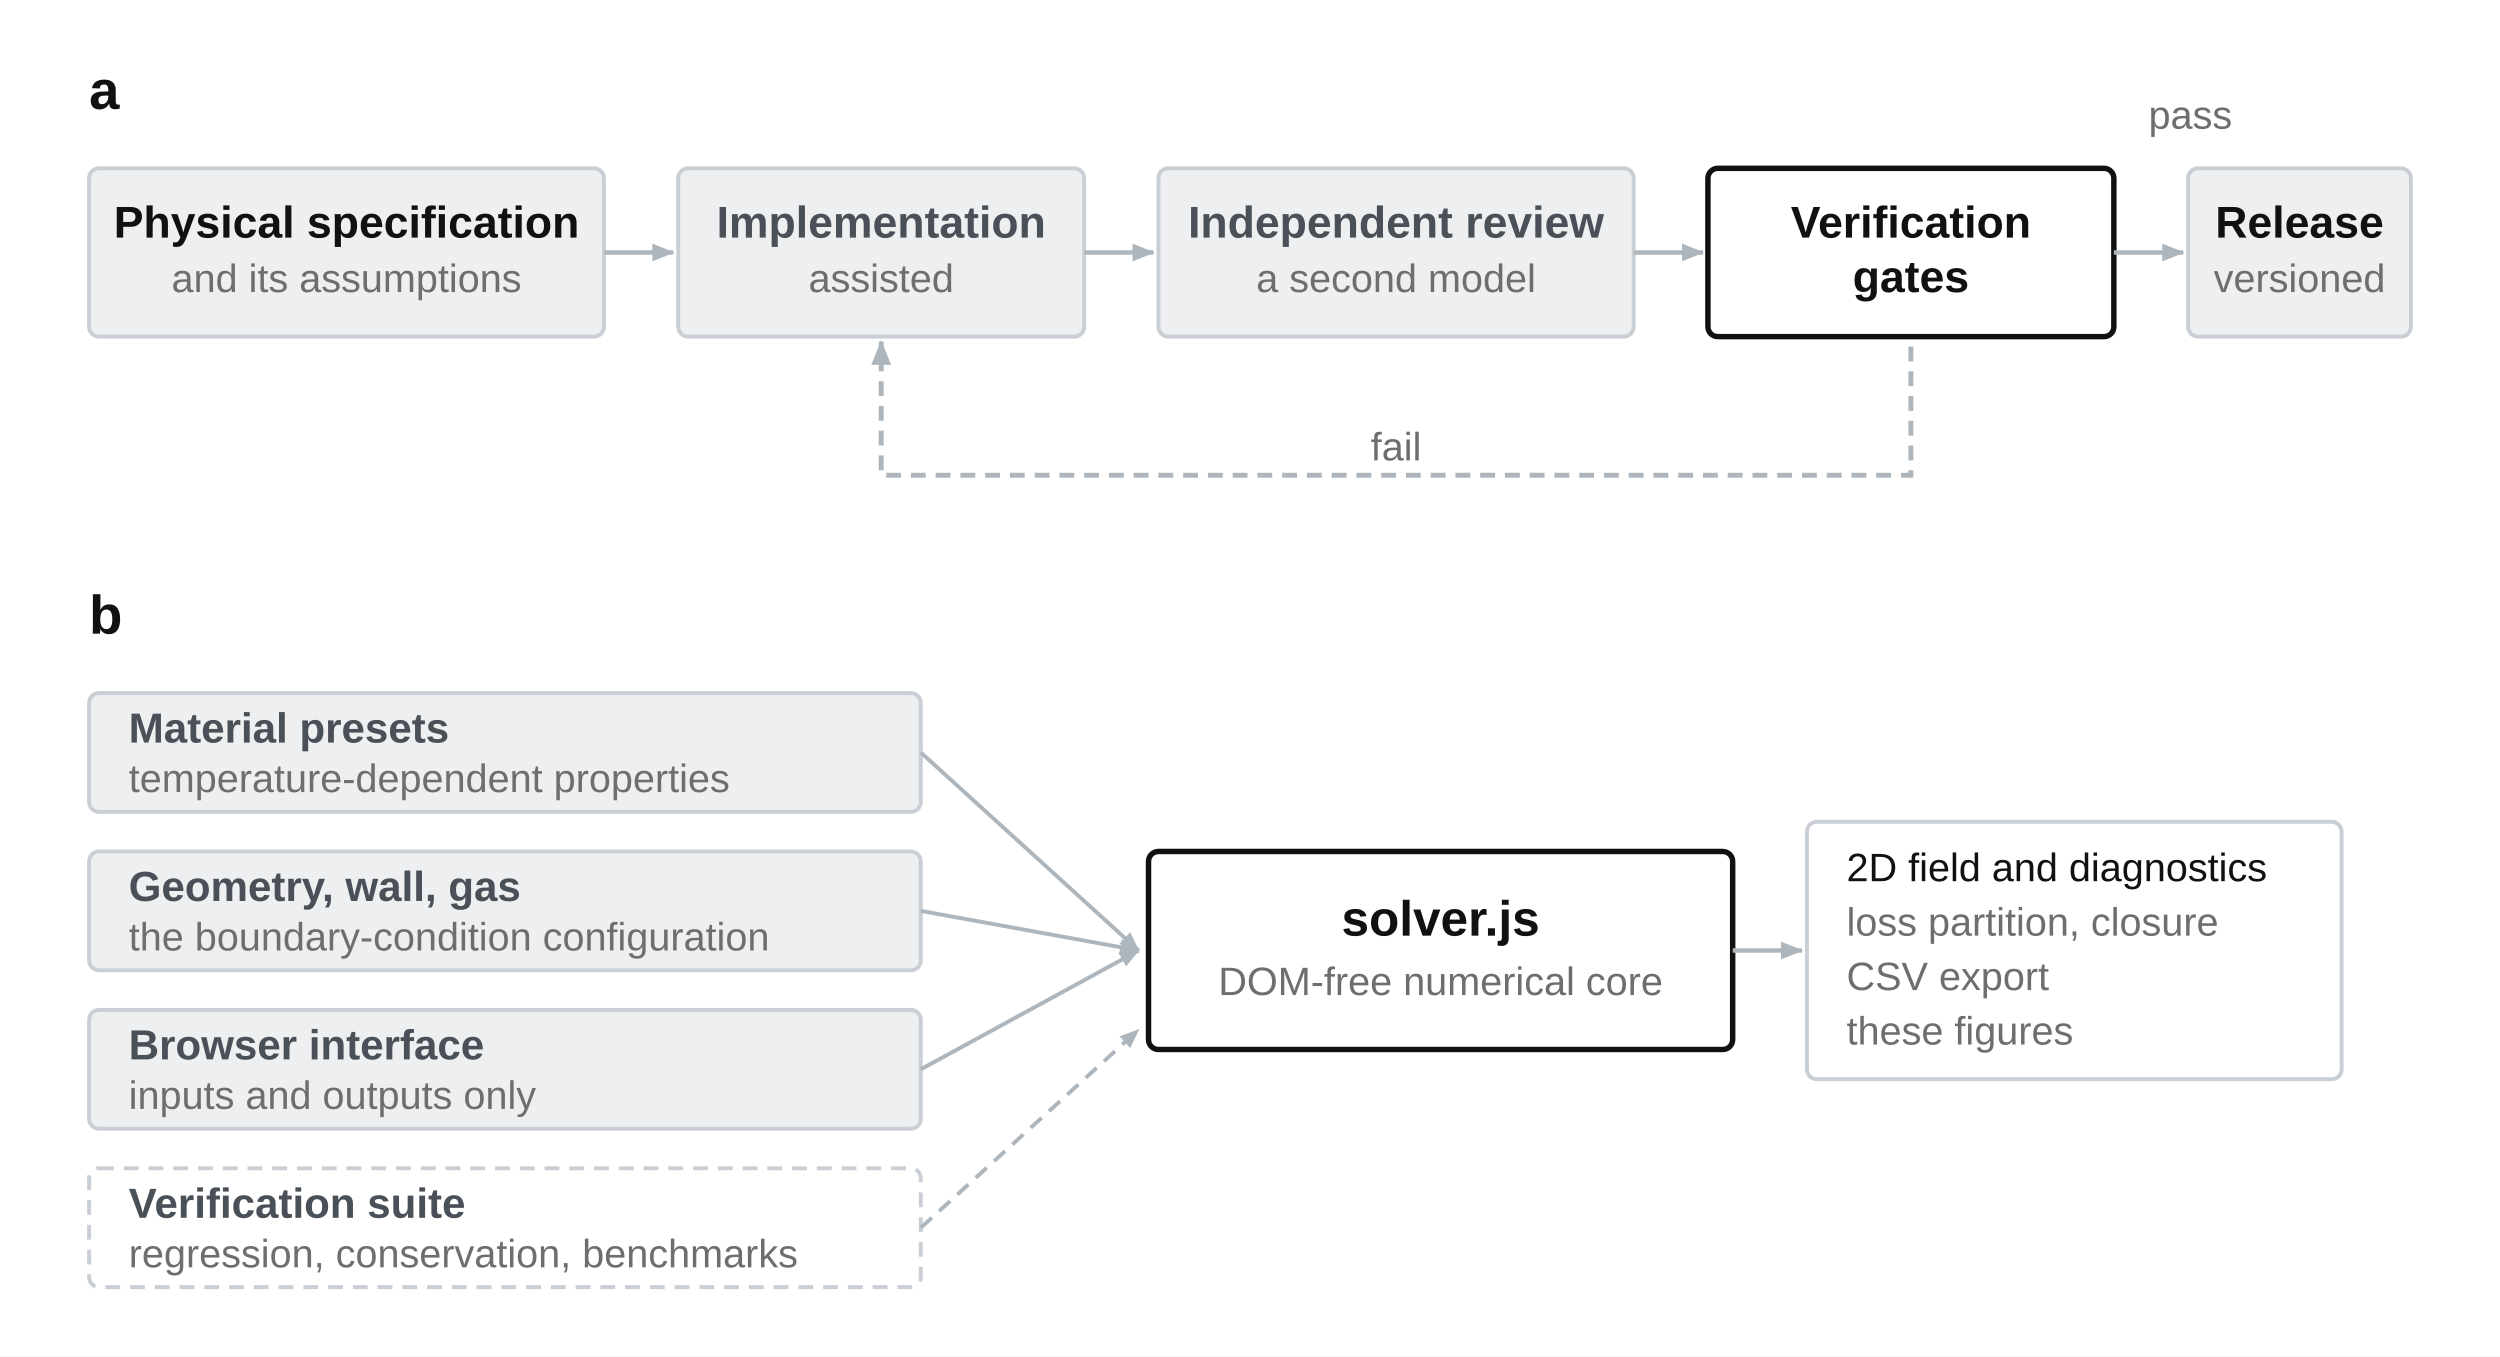
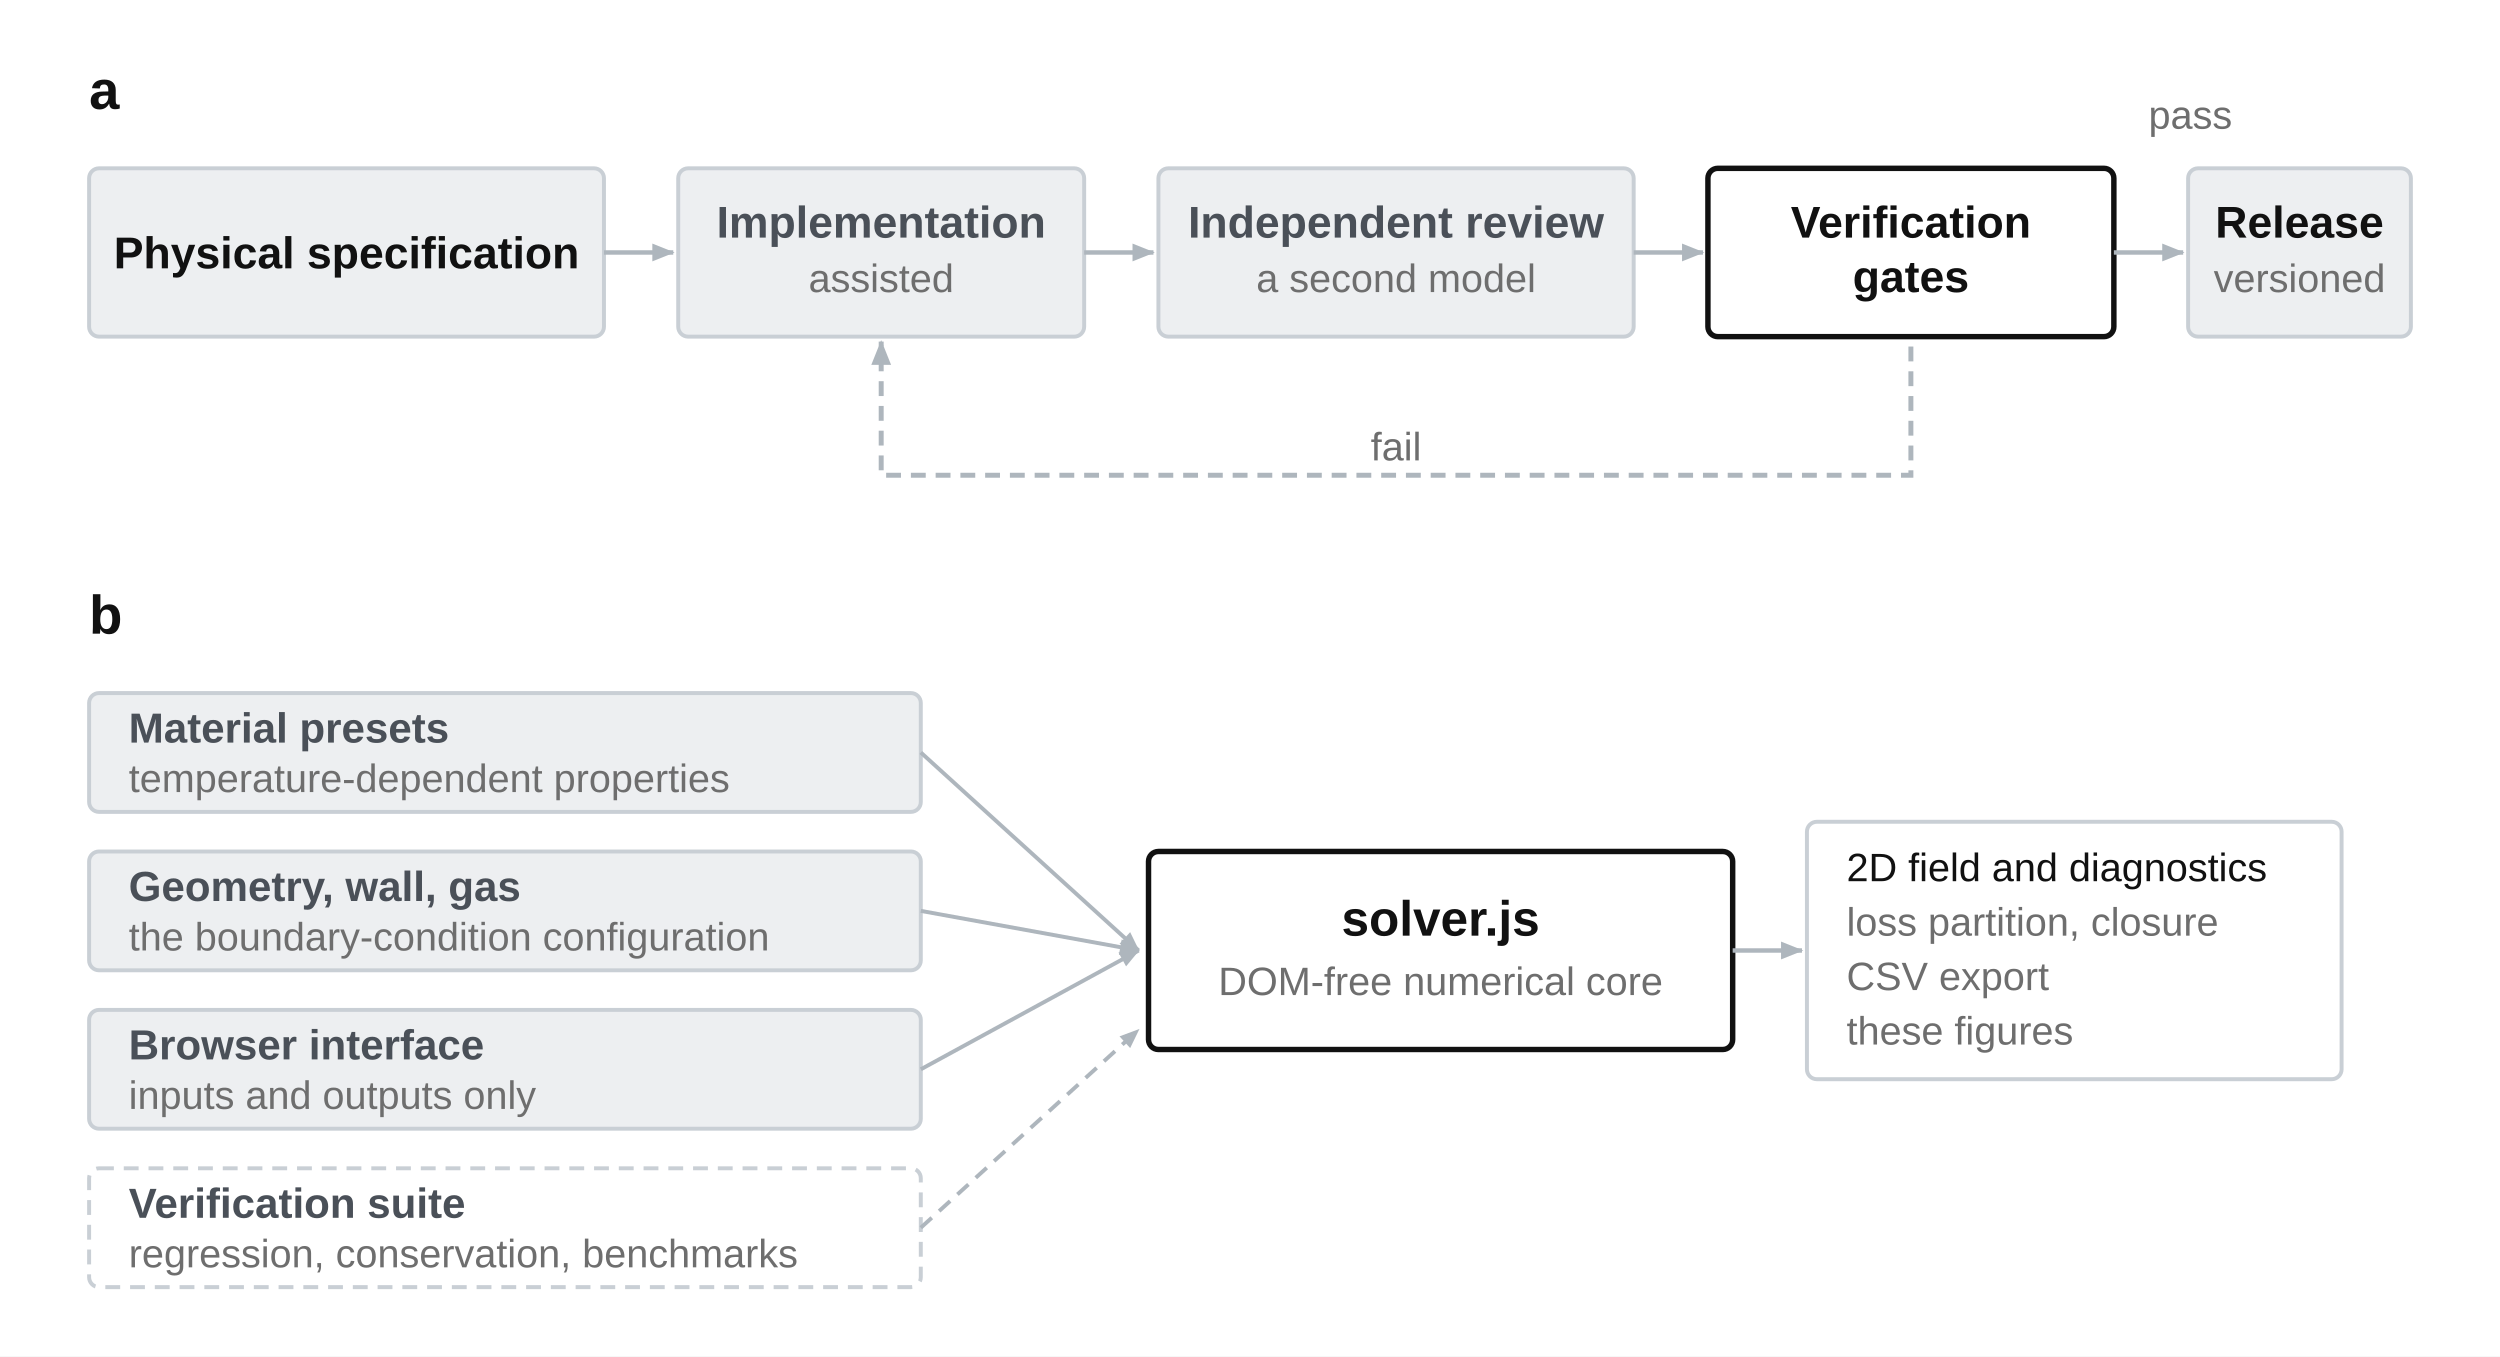
<svg xmlns="http://www.w3.org/2000/svg" width="505pt" height="274pt" viewBox="0 0 505 274" font-family="Arial, Helvetica, sans-serif">
  <rect width="505" height="274" fill="#FFFFFF" />
  <defs>
    <marker id="s8-scalar" viewBox="0 0 10 8" refX="9.4" refY="4" markerWidth="5" markerHeight="4" orient="auto">
      <path d="M0,0 L10,4 L0,8 Z" fill="#0072B2" />
    </marker>
    <marker id="s8-field" viewBox="0 0 10 8" refX="9.4" refY="4" markerWidth="5" markerHeight="4" orient="auto">
      <path d="M0,0 L10,4 L0,8 Z" fill="#E69F00" />
    </marker>
    <marker id="s8-thermal" viewBox="0 0 10 8" refX="9.4" refY="4" markerWidth="5" markerHeight="4" orient="auto">
      <path d="M0,0 L10,4 L0,8 Z" fill="#D55E00" />
    </marker>
    <marker id="s8-gas" viewBox="0 0 10 8" refX="9.4" refY="4" markerWidth="5" markerHeight="4" orient="auto">
      <path d="M0,0 L10,4 L0,8 Z" fill="#009E73" />
    </marker>
    <marker id="s8-grey" viewBox="0 0 10 8" refX="9.4" refY="4" markerWidth="5" markerHeight="4" orient="auto">
      <path d="M0,0 L10,4 L0,8 Z" fill="#6E6E6E" />
    </marker>
    <marker id="s8-ink" viewBox="0 0 10 8" refX="9.4" refY="4" markerWidth="5" markerHeight="4" orient="auto">
      <path d="M0,0 L10,4 L0,8 Z" fill="#111111" />
    </marker>
    <marker id="s8-rule" viewBox="0 0 10 8" refX="9.4" refY="4" markerWidth="5" markerHeight="4" orient="auto">
      <path d="M0,0 L10,4 L0,8 Z" fill="#BBBBBB" />
    </marker>
    <marker id="s8-faint" viewBox="0 0 10 8" refX="9.4" refY="4" markerWidth="5" markerHeight="4" orient="auto">
      <path d="M0,0 L10,4 L0,8 Z" fill="#8A8A8A" />
    </marker>
    <marker id="s8-hair" viewBox="0 0 10 8" refX="9.4" refY="4" markerWidth="5" markerHeight="4" orient="auto">
      <path d="M0,0 L10,4 L0,8 Z" fill="#AEB6BD" />
    </marker>
    <marker id="s8-edge" viewBox="0 0 10 8" refX="9.4" refY="4" markerWidth="5" markerHeight="4" orient="auto">
      <path d="M0,0 L10,4 L0,8 Z" fill="#C9CFD5" />
    </marker>
  </defs>
  <text x="18" y="22" font-size="11" fill="#111111" text-anchor="start" font-weight="bold">a</text>
  <rect x="18" y="34" width="104" height="34" rx="2" fill="#EDEFF1" stroke="#C9CFD5" stroke-width="0.8" />
-   <text x="70" y="48" font-size="9" fill="#111111" text-anchor="middle" font-weight="bold">Physical specification</text>
-   <text x="70" y="59" font-size="8" fill="#6E6E6E" text-anchor="middle" font-weight="normal">and its assumptions</text>
+   <text x="70" y="54.2" font-size="9" fill="#111111" text-anchor="middle" font-weight="bold">Physical specification</text>
  <path d="M122,51 L136,51" fill="none" stroke="#AEB6BD" stroke-width="0.9" marker-end="url(#s8-hair)" />
  <rect x="137" y="34" width="82" height="34" rx="2" fill="#EDEFF1" stroke="#C9CFD5" stroke-width="0.8" />
  <text x="178" y="48" font-size="9" fill="#4A5058" text-anchor="middle" font-weight="bold">Implementation</text>
  <text x="178" y="59" font-size="8" fill="#6E6E6E" text-anchor="middle" font-weight="normal">assisted</text>
  <path d="M219,51 L233,51" fill="none" stroke="#AEB6BD" stroke-width="0.9" marker-end="url(#s8-hair)" />
  <rect x="234" y="34" width="96" height="34" rx="2" fill="#EDEFF1" stroke="#C9CFD5" stroke-width="0.8" />
  <text x="282" y="48" font-size="9" fill="#4A5058" text-anchor="middle" font-weight="bold">Independent review</text>
  <text x="282" y="59" font-size="8" fill="#6E6E6E" text-anchor="middle" font-weight="normal">a second model</text>
  <path d="M330,51 L344,51" fill="none" stroke="#AEB6BD" stroke-width="0.9" marker-end="url(#s8-hair)" />
  <rect x="345" y="34" width="82" height="34" rx="2" fill="#FFFFFF" stroke="#111111" stroke-width="1.1" />
  <text x="386" y="48" font-size="9" fill="#111111" text-anchor="middle" font-weight="bold">Verification</text>
  <text x="386" y="59" font-size="9" fill="#111111" text-anchor="middle" font-weight="bold">gates</text>
  <path d="M427,51 L441,51" fill="none" stroke="#AEB6BD" stroke-width="0.9" marker-end="url(#s8-hair)" />
  <rect x="442" y="34" width="45" height="34" rx="2" fill="#EDEFF1" stroke="#C9CFD5" stroke-width="0.8" />
  <text x="464.5" y="48" font-size="9" fill="#111111" text-anchor="middle" font-weight="bold">Release</text>
  <text x="464.5" y="59" font-size="8" fill="#6E6E6E" text-anchor="middle" font-weight="normal">versioned</text>
  <text x="434" y="26" font-size="8" fill="#6E6E6E" text-anchor="start" font-weight="normal">pass</text>
  <path d="M386,70 L386,96 L178,96 L178,69" fill="none" stroke="#AEB6BD" stroke-width="1" stroke-dasharray="3 2" marker-end="url(#s8-hair)" />
  <text x="282" y="93" font-size="8" fill="#6E6E6E" text-anchor="middle" font-weight="normal">fail</text>
  <text x="18" y="128" font-size="11" fill="#111111" text-anchor="start" font-weight="bold">b</text>
  <rect x="232" y="172" width="118" height="40" rx="2" fill="#FFFFFF" stroke="#111111" stroke-width="1.1" />
  <text x="291" y="189" font-size="10" fill="#111111" text-anchor="middle" font-weight="bold">solver.js</text>
  <text x="291" y="201" font-size="8" fill="#6E6E6E" text-anchor="middle" font-weight="normal">DOM-free numerical core</text>
  <rect x="18" y="140" width="168" height="24" rx="2" fill="#EDEFF1" stroke="#C9CFD5" stroke-width="0.8" />
  <text x="26" y="150" font-size="8.5" fill="#4A5058" text-anchor="start" font-weight="bold">Material presets</text>
  <text x="26" y="160" font-size="8" fill="#6E6E6E" text-anchor="start" font-weight="normal">temperature-dependent properties</text>
  <path d="M186,152 L230,192" fill="none" stroke="#AEB6BD" stroke-width="0.8" marker-end="url(#s8-hair)" />
  <rect x="18" y="172" width="168" height="24" rx="2" fill="#EDEFF1" stroke="#C9CFD5" stroke-width="0.8" />
  <text x="26" y="182" font-size="8.5" fill="#4A5058" text-anchor="start" font-weight="bold">Geometry, wall, gas</text>
  <text x="26" y="192" font-size="8" fill="#6E6E6E" text-anchor="start" font-weight="normal">the boundary-condition configuration</text>
  <path d="M186,184 L230,192" fill="none" stroke="#AEB6BD" stroke-width="0.8" marker-end="url(#s8-hair)" />
  <rect x="18" y="204" width="168" height="24" rx="2" fill="#EDEFF1" stroke="#C9CFD5" stroke-width="0.8" />
  <text x="26" y="214" font-size="8.5" fill="#4A5058" text-anchor="start" font-weight="bold">Browser interface</text>
  <text x="26" y="224" font-size="8" fill="#6E6E6E" text-anchor="start" font-weight="normal">inputs and outputs only</text>
  <path d="M186,216 L230,192" fill="none" stroke="#AEB6BD" stroke-width="0.8" marker-end="url(#s8-hair)" />
  <rect x="18" y="236" width="168" height="24" rx="2" fill="#FFFFFF" stroke="#C9CFD5" stroke-width="0.8" stroke-dasharray="3 2" />
  <text x="26" y="246" font-size="8.5" fill="#4A5058" text-anchor="start" font-weight="bold">Verification suite</text>
  <text x="26" y="256" font-size="8" fill="#6E6E6E" text-anchor="start" font-weight="normal">regression, conservation, benchmarks</text>
  <path d="M186,248 L230,208" fill="none" stroke="#AEB6BD" stroke-width="0.8" stroke-dasharray="3 2" marker-end="url(#s8-hair)" />
  <path d="M350,192 L364,192" fill="none" stroke="#AEB6BD" stroke-width="0.9" marker-end="url(#s8-hair)" />
  <rect x="365" y="166" width="108" height="52" rx="2" fill="#FFFFFF" stroke="#C9CFD5" stroke-width="0.8" />
  <text x="373" y="178" font-size="8" fill="#111111" text-anchor="start" font-weight="normal">2D field and diagnostics</text>
  <text x="373" y="189" font-size="8" fill="#6E6E6E" text-anchor="start" font-weight="normal">loss partition, closure</text>
  <text x="373" y="200" font-size="8" fill="#6E6E6E" text-anchor="start" font-weight="normal">CSV export</text>
  <text x="373" y="211" font-size="8" fill="#6E6E6E" text-anchor="start" font-weight="normal">these figures</text>
</svg>
